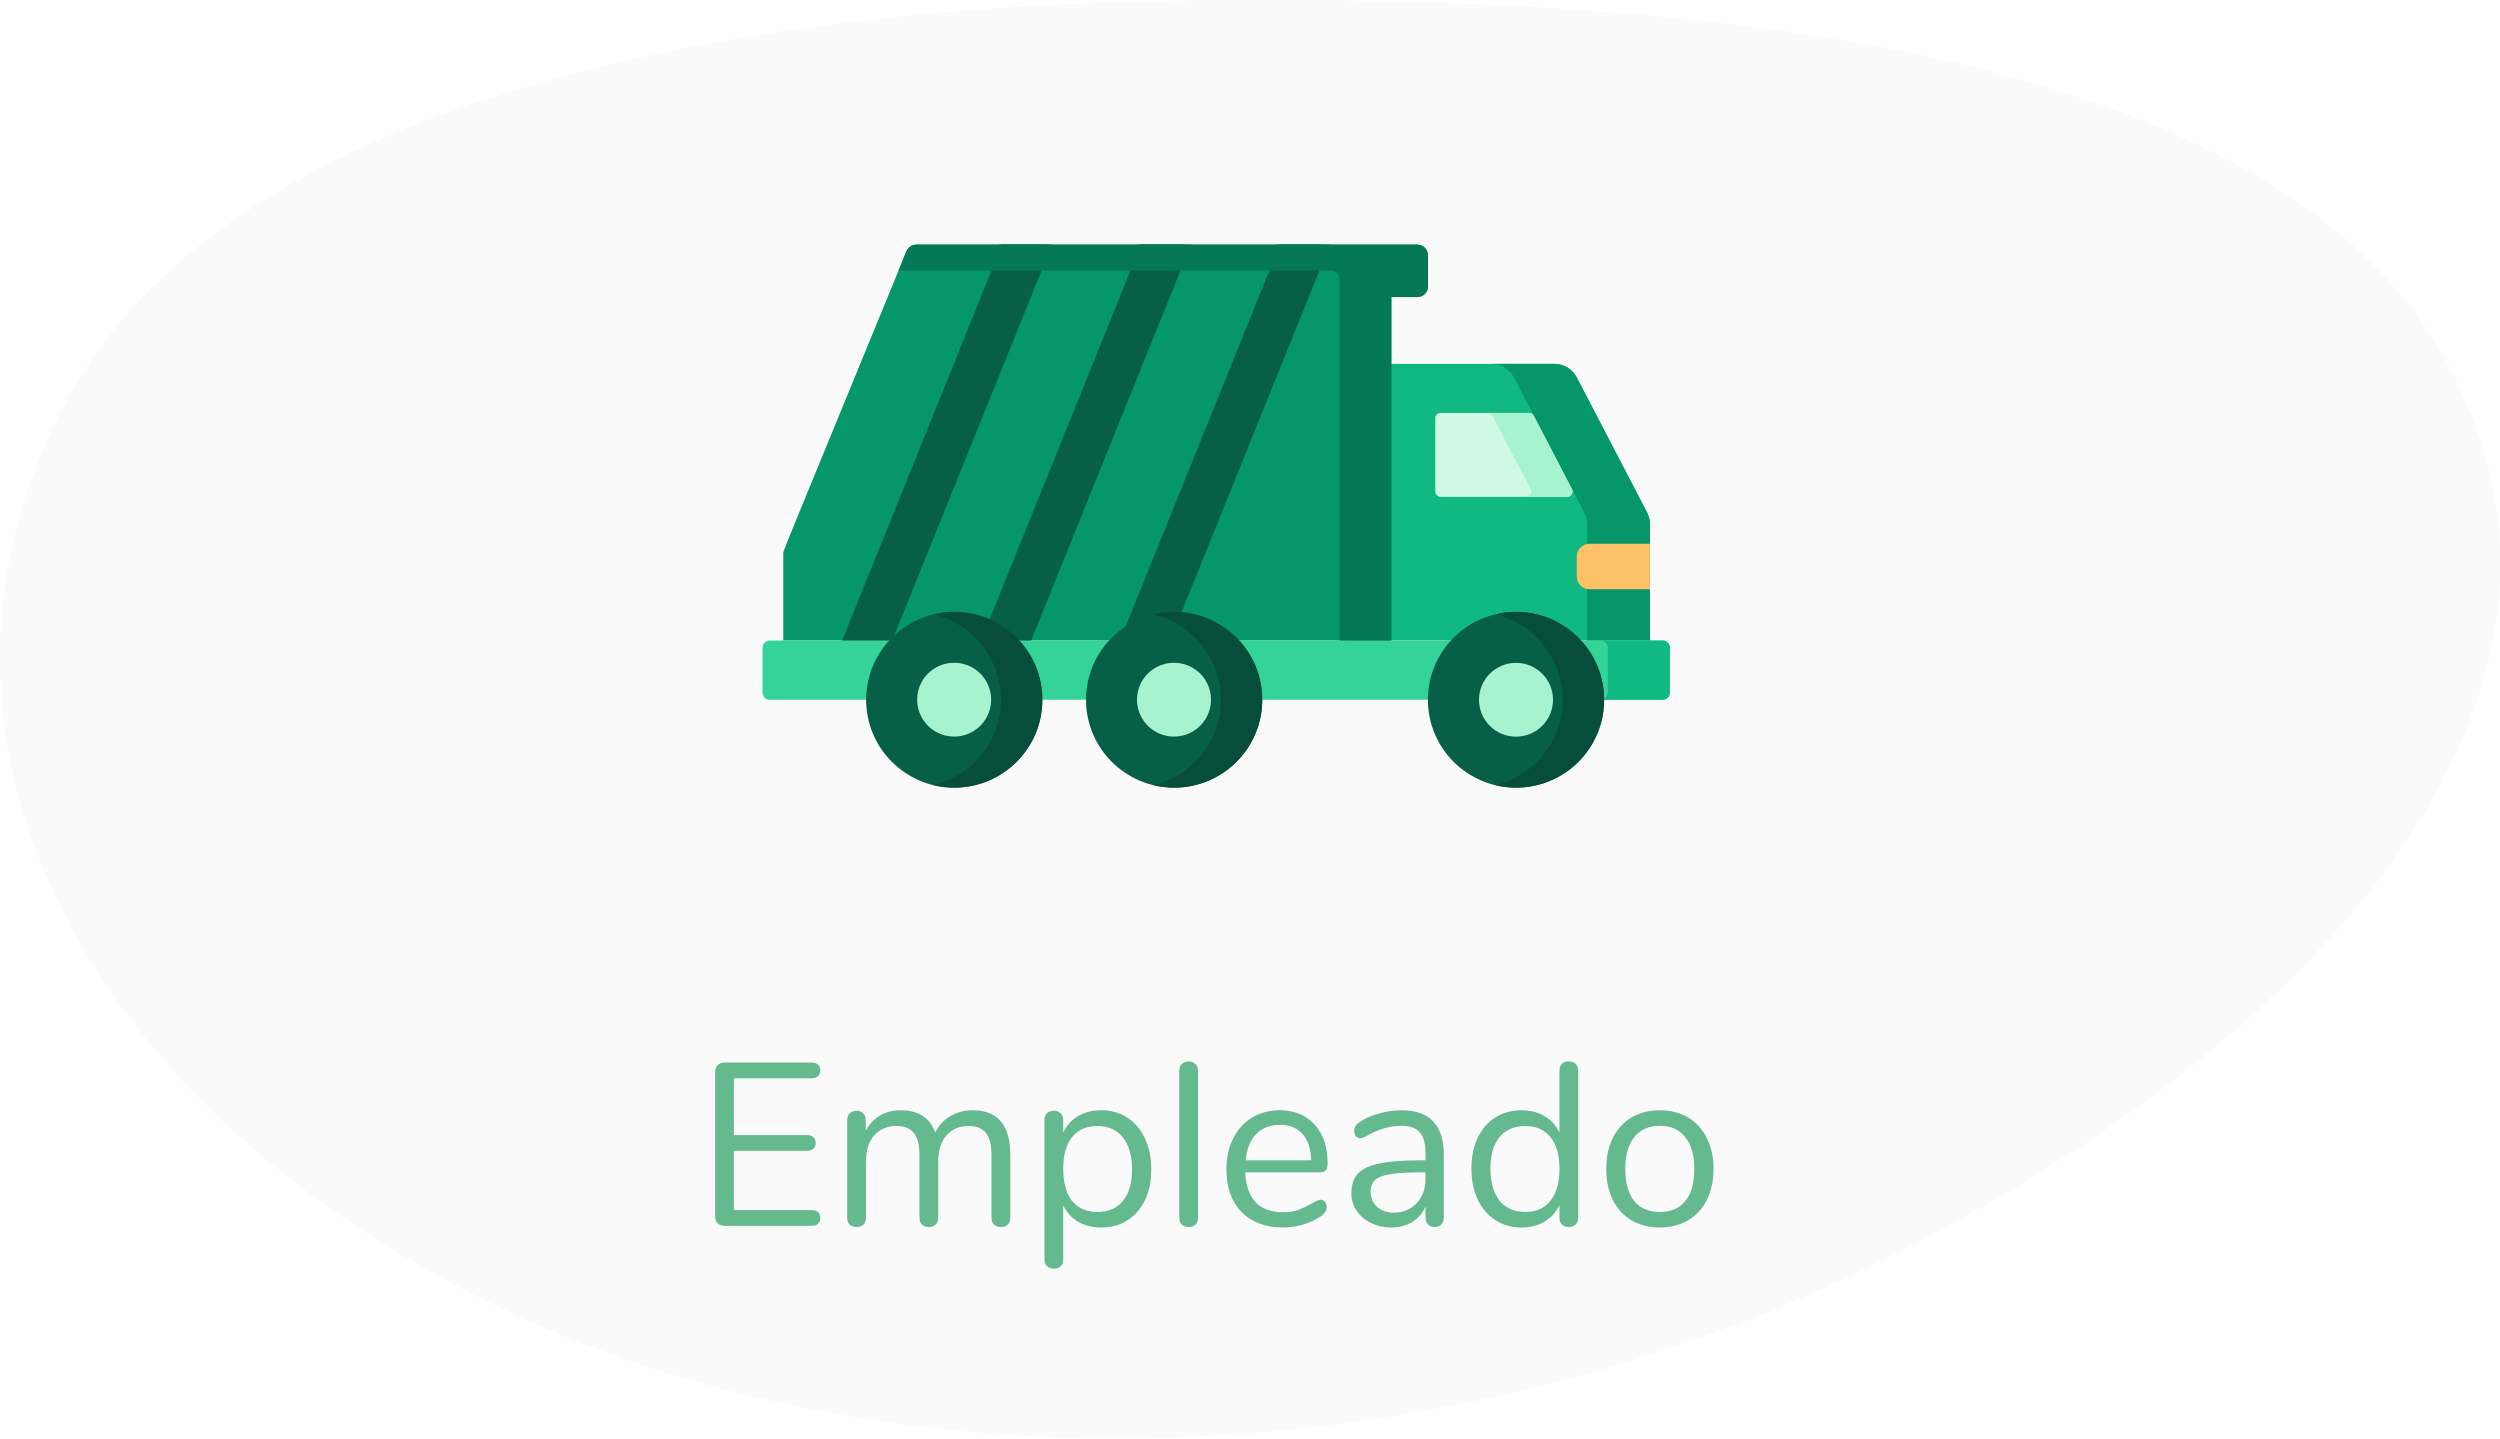
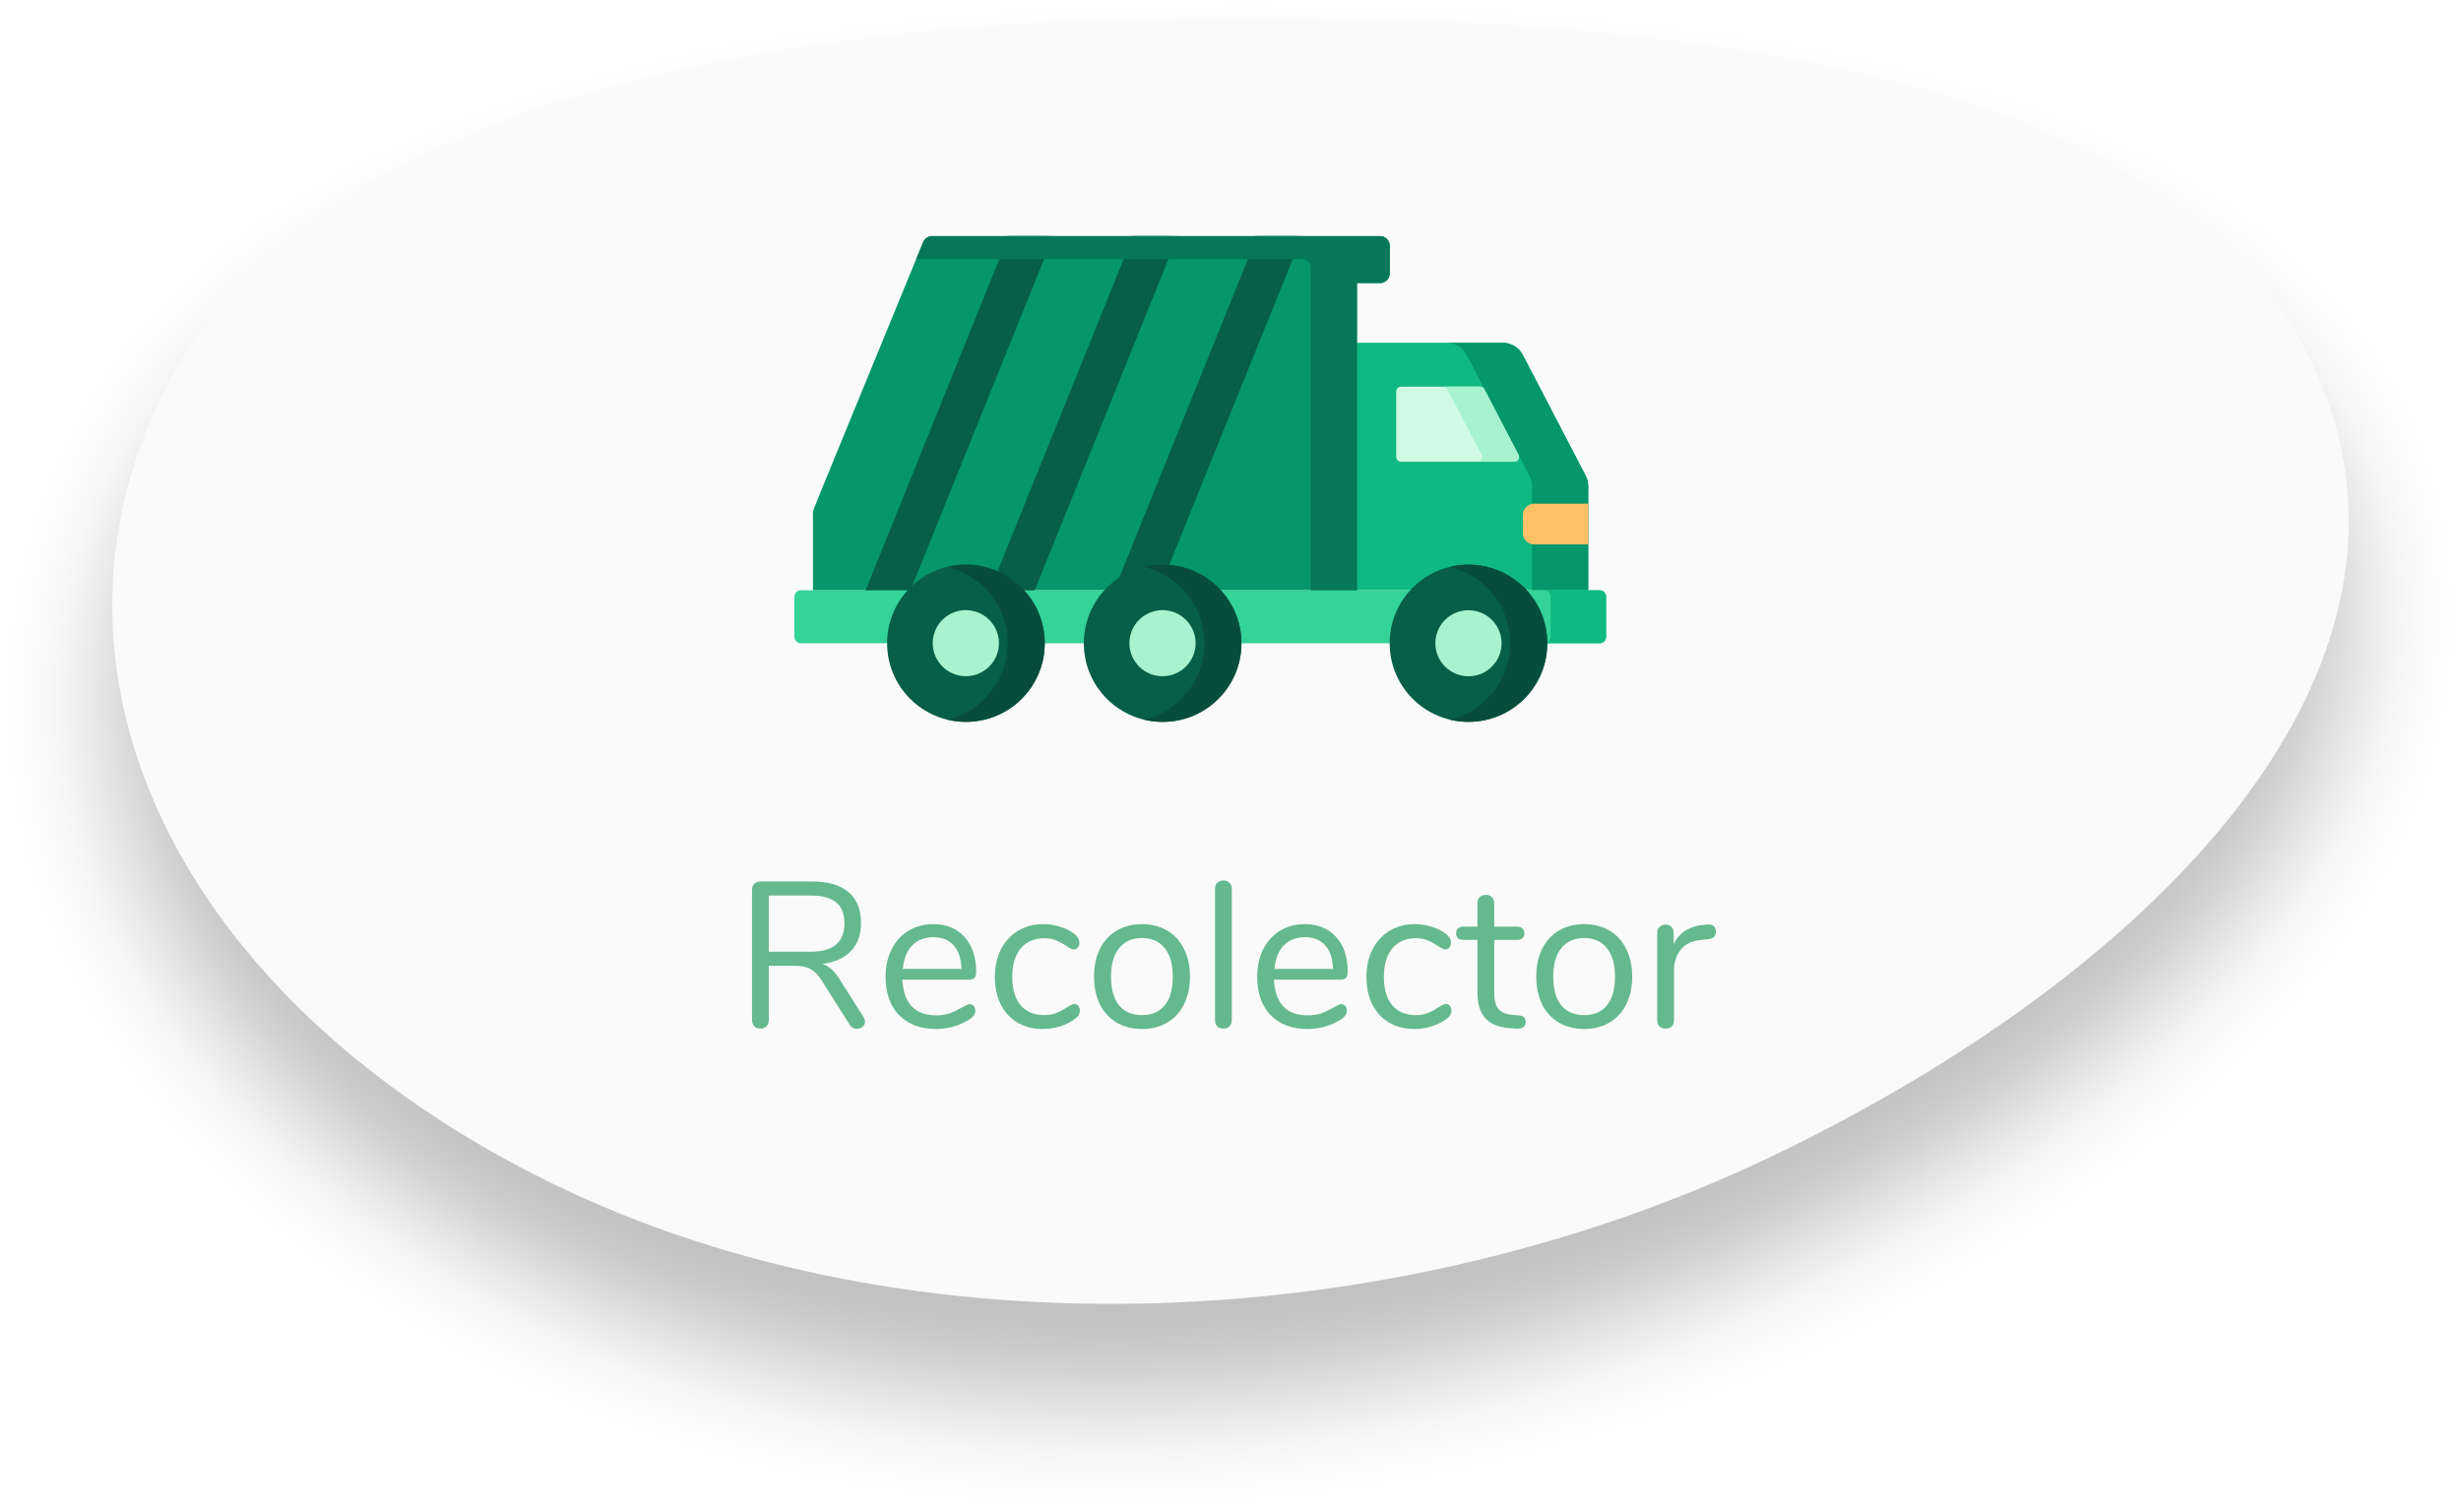
- <svg xmlns="http://www.w3.org/2000/svg" width="259" height="149" viewBox="0 0 259 149" fill="none">
-   <path fill-rule="evenodd" clip-rule="evenodd" d="M122.834 0.06C175.36 -0.65 236.279 4.547 253.904 38.323C272.554 74.062 237.336 110.414 191.746 132.121C149.143 152.406 93.073 155.657 50.851 135.004C7.813 113.952 -11.298 75.619 6.816 41.661C23.338 10.688 74.546 0.712 122.834 0.06Z" fill="#FAFAFA" />
-   <path d="M163.349 39.096L170.637 53.092C170.829 53.462 170.929 53.872 170.929 54.288V66.359H139.85V37.697H161.041C162.011 37.697 162.901 38.237 163.349 39.096Z" fill="#10B981" />
-   <path d="M162.849 50.649L158.909 43.084C158.812 42.896 158.618 42.779 158.406 42.779H149.26C148.947 42.779 148.693 43.032 148.693 43.345V50.91C148.693 51.223 148.947 51.476 149.26 51.476H162.345C162.771 51.476 163.045 51.026 162.849 50.649Z" fill="#D1FAE5" />
-   <path d="M170.637 53.092L163.349 39.096C162.901 38.237 162.011 37.697 161.041 37.697H154.532C155.503 37.697 156.393 38.237 156.84 39.096L164.128 53.092C164.321 53.462 164.421 53.872 164.421 54.288V66.359H170.929V54.288C170.929 53.872 170.829 53.462 170.637 53.092Z" fill="#059669" />
-   <path d="M162.849 50.649L158.909 43.084C158.812 42.896 158.618 42.779 158.406 42.779H154.117C154.329 42.779 154.523 42.896 154.62 43.084L158.56 50.649C158.756 51.026 158.482 51.476 158.056 51.476H162.345C162.771 51.476 163.045 51.026 162.849 50.649Z" fill="#A7F3D0" />
-   <path d="M146.827 25.343H94.94C94.487 25.343 94.08 25.616 93.908 26.034C80.327 59.133 81.147 57.028 81.147 57.354V66.359H98.073H144.144V30.779H146.827C147.443 30.779 147.942 30.281 147.942 29.667V26.455C147.942 25.841 147.443 25.343 146.827 25.343Z" fill="#059669" />
-   <path d="M172.257 72.495H79.743C79.333 72.495 79 72.163 79 71.754V67.101C79 66.691 79.333 66.359 79.743 66.359H172.257C172.667 66.359 173 66.691 173 67.101V71.754C173 72.163 172.667 72.495 172.257 72.495Z" fill="#34D399" />
-   <path d="M172.257 66.359H165.823C166.234 66.359 166.566 66.691 166.566 67.101V71.754C166.566 72.163 166.234 72.496 165.823 72.496H172.257C172.667 72.496 173 72.164 173 71.754V67.101C173 66.691 172.667 66.359 172.257 66.359Z" fill="#10B981" />
-   <path d="M87.245 66.359H92.432L108.995 25.343H103.807L87.245 66.359Z" fill="#065F46" />
-   <path d="M101.638 66.359H106.826L123.388 25.343H118.201L101.638 66.359Z" fill="#065F46" />
-   <path d="M116.031 66.359H121.219L137.782 25.343H132.594L116.031 66.359Z" fill="#065F46" />
-   <path d="M98.859 81.6C103.9 81.6 107.987 77.524 107.987 72.495C107.987 67.467 103.9 63.39 98.859 63.39C93.818 63.39 89.732 67.467 89.732 72.495C89.732 77.524 93.818 81.6 98.859 81.6Z" fill="#065F46" />
-   <path d="M102.635 73.097C102.973 71.012 101.554 69.048 99.463 68.71C97.373 68.372 95.404 69.788 95.066 71.873C94.727 73.958 96.146 75.922 98.237 76.26C100.327 76.598 102.296 75.182 102.635 73.097Z" fill="#A7F3D0" />
-   <path d="M121.641 81.6C126.682 81.6 130.768 77.524 130.768 72.495C130.768 67.467 126.682 63.39 121.641 63.39C116.6 63.39 112.513 67.467 112.513 72.495C112.513 77.524 116.6 81.6 121.641 81.6Z" fill="#065F46" />
-   <path d="M125.411 73.099C125.75 71.014 124.331 69.05 122.24 68.712C120.15 68.374 118.181 69.79 117.842 71.875C117.504 73.96 118.923 75.924 121.014 76.262C123.104 76.6 125.073 75.184 125.411 73.099Z" fill="#A7F3D0" />
-   <path d="M157.058 81.6C162.099 81.6 166.186 77.524 166.186 72.495C166.186 67.467 162.099 63.39 157.058 63.39C152.017 63.39 147.931 67.467 147.931 72.495C147.931 77.524 152.017 81.6 157.058 81.6Z" fill="#065F46" />
-   <path d="M157.058 76.32C159.176 76.32 160.893 74.608 160.893 72.495C160.893 70.383 159.176 68.671 157.058 68.671C154.941 68.671 153.224 70.383 153.224 72.495C153.224 74.608 154.941 76.32 157.058 76.32Z" fill="#A7F3D0" />
-   <path d="M98.859 63.39C98.12 63.39 97.403 63.48 96.715 63.645C100.721 64.608 103.698 68.204 103.698 72.495C103.698 76.787 100.721 80.382 96.715 81.345C97.403 81.51 98.12 81.6 98.859 81.6C103.9 81.6 107.987 77.524 107.987 72.495C107.987 67.467 103.9 63.39 98.859 63.39Z" fill="#064E3B" />
-   <path d="M119.496 63.645C123.502 64.608 126.479 68.204 126.479 72.495C126.479 76.787 123.502 80.382 119.496 81.345C120.184 81.51 120.902 81.6 121.641 81.6C126.682 81.6 130.768 77.524 130.768 72.495C130.768 66.628 125.267 62.259 119.496 63.645Z" fill="#064E3B" />
-   <path d="M157.058 63.39C156.319 63.39 155.602 63.48 154.914 63.645C158.92 64.608 161.897 68.204 161.897 72.495C161.897 76.787 158.92 80.382 154.914 81.345C155.602 81.51 156.319 81.6 157.058 81.6C162.099 81.6 166.186 77.524 166.186 72.495C166.186 67.467 162.099 63.39 157.058 63.39Z" fill="#064E3B" />
-   <path d="M102.447 28.017H107.319L108.333 25.343H103.461L102.447 28.017Z" fill="#026841" />
-   <path d="M116.84 28.017H121.712L122.726 25.343H117.855L116.84 28.017Z" fill="#026841" />
-   <path d="M131.234 28.017H136.106L137.12 25.343H132.248L131.234 28.017Z" fill="#026841" />
-   <path d="M146.827 25.343H94.94C94.487 25.343 94.08 25.616 93.908 26.034L93.094 28.017H137.836C138.359 28.017 138.782 28.439 138.782 28.96V66.359H144.143V30.779H146.827C147.442 30.779 147.941 30.281 147.941 29.667V26.455C147.942 25.841 147.443 25.343 146.827 25.343Z" fill="#047857" />
-   <path d="M170.93 61.05H164.678C163.947 61.05 163.354 60.458 163.354 59.729V57.654C163.354 56.924 163.947 56.333 164.678 56.333H170.93V61.05Z" fill="#FEC165" />
-   <path d="M75.096 127C74.792 127 74.544 126.912 74.352 126.736C74.176 126.56 74.088 126.328 74.088 126.04V111.04C74.088 110.752 74.176 110.52 74.352 110.344C74.544 110.168 74.792 110.08 75.096 110.08H84.072C84.36 110.08 84.584 110.152 84.744 110.296C84.904 110.44 84.984 110.64 84.984 110.896C84.984 111.152 84.904 111.352 84.744 111.496C84.584 111.64 84.36 111.712 84.072 111.712H76.032V117.592H83.592C83.88 117.592 84.104 117.664 84.264 117.808C84.424 117.952 84.504 118.152 84.504 118.408C84.504 118.664 84.424 118.864 84.264 119.008C84.104 119.152 83.88 119.224 83.592 119.224H76.032V125.368H84.072C84.36 125.368 84.584 125.44 84.744 125.584C84.904 125.712 84.984 125.912 84.984 126.184C84.984 126.44 84.904 126.64 84.744 126.784C84.584 126.928 84.36 127 84.072 127H75.096ZM100.777 115.024C103.369 115.024 104.665 116.568 104.665 119.656V126.16C104.665 126.464 104.577 126.704 104.401 126.88C104.225 127.04 103.993 127.12 103.705 127.12C103.417 127.12 103.177 127.04 102.985 126.88C102.809 126.704 102.721 126.464 102.721 126.16V119.704C102.721 118.632 102.529 117.856 102.145 117.376C101.761 116.896 101.161 116.656 100.345 116.656C99.369 116.656 98.601 116.984 98.041 117.64C97.481 118.296 97.201 119.184 97.201 120.304V126.16C97.201 126.464 97.105 126.704 96.913 126.88C96.737 127.04 96.505 127.12 96.217 127.12C95.929 127.12 95.697 127.04 95.521 126.88C95.345 126.704 95.257 126.464 95.257 126.16V119.704C95.257 118.632 95.065 117.856 94.681 117.376C94.297 116.896 93.689 116.656 92.857 116.656C91.897 116.656 91.129 116.984 90.553 117.64C89.993 118.296 89.713 119.184 89.713 120.304V126.16C89.713 126.464 89.625 126.704 89.449 126.88C89.273 127.04 89.041 127.12 88.753 127.12C88.465 127.12 88.225 127.04 88.033 126.88C87.857 126.704 87.769 126.464 87.769 126.16V116.032C87.769 115.744 87.857 115.512 88.033 115.336C88.225 115.16 88.465 115.072 88.753 115.072C89.025 115.072 89.249 115.16 89.425 115.336C89.601 115.496 89.689 115.72 89.689 116.008V117.16C90.041 116.472 90.529 115.944 91.153 115.576C91.777 115.208 92.497 115.024 93.313 115.024C95.137 115.024 96.329 115.792 96.889 117.328C97.225 116.624 97.737 116.064 98.425 115.648C99.113 115.232 99.897 115.024 100.777 115.024ZM114.086 115.024C115.11 115.024 116.014 115.28 116.798 115.792C117.582 116.304 118.19 117.024 118.622 117.952C119.054 118.864 119.27 119.928 119.27 121.144C119.27 122.36 119.054 123.424 118.622 124.336C118.19 125.232 117.582 125.928 116.798 126.424C116.03 126.92 115.126 127.168 114.086 127.168C113.174 127.168 112.374 126.968 111.686 126.568C111.014 126.168 110.502 125.6 110.15 124.864V130.504C110.15 130.792 110.062 131.016 109.886 131.176C109.726 131.352 109.494 131.44 109.19 131.44C108.886 131.44 108.646 131.352 108.47 131.176C108.294 131 108.206 130.776 108.206 130.504V116.032C108.206 115.744 108.294 115.512 108.47 115.336C108.646 115.16 108.886 115.072 109.19 115.072C109.494 115.072 109.726 115.16 109.886 115.336C110.062 115.512 110.15 115.744 110.15 116.032V117.328C110.502 116.592 111.014 116.024 111.686 115.624C112.374 115.224 113.174 115.024 114.086 115.024ZM113.702 125.56C114.838 125.56 115.718 125.176 116.342 124.408C116.966 123.64 117.278 122.552 117.278 121.144C117.278 119.736 116.966 118.64 116.342 117.856C115.718 117.056 114.838 116.656 113.702 116.656C112.566 116.656 111.686 117.04 111.062 117.808C110.454 118.576 110.15 119.672 110.15 121.096C110.15 122.52 110.454 123.624 111.062 124.408C111.686 125.176 112.566 125.56 113.702 125.56ZM123.159 127.12C122.871 127.12 122.631 127.04 122.439 126.88C122.263 126.704 122.175 126.464 122.175 126.16V110.92C122.175 110.616 122.263 110.384 122.439 110.224C122.631 110.048 122.871 109.96 123.159 109.96C123.431 109.96 123.655 110.048 123.831 110.224C124.023 110.384 124.119 110.616 124.119 110.92V126.16C124.119 126.464 124.023 126.704 123.831 126.88C123.655 127.04 123.431 127.12 123.159 127.12ZM136.801 124.288C136.977 124.288 137.129 124.36 137.257 124.504C137.385 124.648 137.449 124.832 137.449 125.056C137.449 125.456 137.169 125.824 136.609 126.16C136.033 126.496 135.425 126.752 134.785 126.928C134.145 127.088 133.521 127.168 132.913 127.168C131.105 127.168 129.673 126.632 128.617 125.56C127.577 124.488 127.057 123.008 127.057 121.12C127.057 119.92 127.289 118.864 127.753 117.952C128.217 117.024 128.865 116.304 129.697 115.792C130.545 115.28 131.505 115.024 132.577 115.024C134.097 115.024 135.305 115.52 136.201 116.512C137.097 117.504 137.545 118.848 137.545 120.544C137.545 120.864 137.481 121.096 137.353 121.24C137.225 121.384 137.017 121.456 136.729 121.456H129.001C129.145 124.208 130.449 125.584 132.913 125.584C133.537 125.584 134.073 125.504 134.521 125.344C134.969 125.168 135.449 124.936 135.961 124.648C136.377 124.408 136.657 124.288 136.801 124.288ZM132.601 116.536C131.577 116.536 130.753 116.856 130.129 117.496C129.521 118.136 129.161 119.04 129.049 120.208H135.841C135.809 119.024 135.513 118.12 134.953 117.496C134.393 116.856 133.609 116.536 132.601 116.536ZM145.185 115.024C148.113 115.024 149.577 116.56 149.577 119.632V126.16C149.577 126.448 149.489 126.68 149.313 126.856C149.153 127.032 148.929 127.12 148.641 127.12C148.353 127.12 148.121 127.032 147.945 126.856C147.769 126.68 147.681 126.448 147.681 126.16V125.008C147.377 125.696 146.913 126.232 146.289 126.616C145.665 126.984 144.945 127.168 144.129 127.168C143.377 127.168 142.681 127.016 142.041 126.712C141.417 126.408 140.921 125.984 140.553 125.44C140.185 124.896 140.001 124.296 140.001 123.64C140.001 122.76 140.225 122.08 140.673 121.6C141.121 121.104 141.857 120.752 142.881 120.544C143.905 120.32 145.329 120.208 147.153 120.208H147.681V119.416C147.681 118.456 147.481 117.752 147.081 117.304C146.697 116.856 146.065 116.632 145.185 116.632C144.097 116.632 142.993 116.928 141.873 117.52C141.441 117.792 141.137 117.928 140.961 117.928C140.769 117.928 140.609 117.856 140.481 117.712C140.353 117.568 140.289 117.384 140.289 117.16C140.289 116.936 140.353 116.744 140.481 116.584C140.625 116.408 140.849 116.232 141.153 116.056C141.713 115.736 142.345 115.488 143.049 115.312C143.769 115.12 144.481 115.024 145.185 115.024ZM144.393 125.632C145.353 125.632 146.137 125.312 146.745 124.672C147.369 124.016 147.681 123.176 147.681 122.152V121.456H147.249C145.841 121.456 144.769 121.52 144.033 121.648C143.297 121.76 142.769 121.96 142.449 122.248C142.145 122.52 141.993 122.928 141.993 123.472C141.993 124.096 142.217 124.616 142.665 125.032C143.129 125.432 143.705 125.632 144.393 125.632ZM162.52 109.96C162.824 109.96 163.064 110.048 163.24 110.224C163.416 110.4 163.504 110.624 163.504 110.896V126.16C163.504 126.448 163.416 126.68 163.24 126.856C163.064 127.032 162.824 127.12 162.52 127.12C162.216 127.12 161.976 127.032 161.8 126.856C161.64 126.68 161.56 126.448 161.56 126.16V124.864C161.208 125.6 160.688 126.168 160 126.568C159.328 126.968 158.536 127.168 157.624 127.168C156.6 127.168 155.696 126.912 154.912 126.4C154.128 125.888 153.52 125.176 153.088 124.264C152.656 123.336 152.44 122.264 152.44 121.048C152.44 119.848 152.656 118.792 153.088 117.88C153.52 116.968 154.128 116.264 154.912 115.768C155.696 115.272 156.6 115.024 157.624 115.024C158.536 115.024 159.328 115.224 160 115.624C160.688 116.024 161.208 116.592 161.56 117.328V110.896C161.56 110.608 161.64 110.384 161.8 110.224C161.976 110.048 162.216 109.96 162.52 109.96ZM158.008 125.56C159.144 125.56 160.016 125.176 160.624 124.408C161.248 123.624 161.56 122.52 161.56 121.096C161.56 119.672 161.248 118.576 160.624 117.808C160.016 117.04 159.144 116.656 158.008 116.656C156.872 116.656 155.984 117.04 155.344 117.808C154.72 118.576 154.408 119.656 154.408 121.048C154.408 122.472 154.72 123.584 155.344 124.384C155.984 125.168 156.872 125.56 158.008 125.56ZM171.953 127.168C170.849 127.168 169.873 126.92 169.025 126.424C168.193 125.928 167.545 125.224 167.081 124.312C166.633 123.384 166.409 122.312 166.409 121.096C166.409 119.88 166.633 118.816 167.081 117.904C167.545 116.976 168.193 116.264 169.025 115.768C169.873 115.272 170.849 115.024 171.953 115.024C173.057 115.024 174.033 115.272 174.881 115.768C175.729 116.264 176.377 116.976 176.825 117.904C177.289 118.816 177.521 119.88 177.521 121.096C177.521 122.312 177.289 123.384 176.825 124.312C176.377 125.224 175.729 125.928 174.881 126.424C174.033 126.92 173.057 127.168 171.953 127.168ZM171.953 125.56C173.105 125.56 173.985 125.184 174.593 124.432C175.217 123.664 175.529 122.552 175.529 121.096C175.529 119.672 175.217 118.576 174.593 117.808C173.969 117.024 173.089 116.632 171.953 116.632C170.817 116.632 169.937 117.024 169.313 117.808C168.689 118.576 168.377 119.672 168.377 121.096C168.377 122.536 168.681 123.64 169.289 124.408C169.913 125.176 170.801 125.56 171.953 125.56Z" fill="#65B98F" />
+ <svg xmlns="http://www.w3.org/2000/svg" width="285" height="175" viewBox="0 0 285 175" fill="none">
+   <g filter="url(#filter0_d)">
+     <path fill-rule="evenodd" clip-rule="evenodd" d="M135.834 2.06C188.36 1.35 249.279 6.547 266.904 40.323C285.554 76.062 250.336 112.414 204.746 134.121C162.143 154.406 106.073 157.657 63.851 137.004C20.813 115.952 1.702 77.619 19.816 43.661C36.338 12.688 87.546 2.712 135.834 2.06Z" fill="#FAFAFA" />
+   </g>
+   <path d="M176.349 41.096L183.637 55.092C183.829 55.462 183.929 55.872 183.929 56.288V68.359H152.85V39.697H174.041C175.011 39.697 175.901 40.237 176.349 41.096Z" fill="#10B981" />
+   <path d="M175.849 52.649L171.909 45.084C171.812 44.896 171.617 44.779 171.406 44.779H162.26C161.946 44.779 161.692 45.032 161.692 45.345V52.91C161.692 53.223 161.946 53.476 162.26 53.476H175.345C175.771 53.476 176.045 53.026 175.849 52.649V52.649Z" fill="#D1FAE5" />
+   <path d="M183.637 55.092L176.348 41.096C175.901 40.237 175.011 39.697 174.04 39.697H167.532C168.503 39.697 169.393 40.237 169.84 41.096L177.128 55.092C177.321 55.462 177.421 55.872 177.421 56.288V68.359H183.929V56.288C183.929 55.872 183.829 55.462 183.637 55.092V55.092Z" fill="#059669" />
+   <path d="M175.849 52.649L171.909 45.084C171.812 44.896 171.618 44.779 171.406 44.779H167.117C167.329 44.779 167.523 44.896 167.62 45.084L171.56 52.649C171.756 53.026 171.482 53.476 171.056 53.476H175.345C175.771 53.476 176.045 53.026 175.849 52.649V52.649Z" fill="#A7F3D0" />
+   <path d="M159.827 27.343H107.94C107.487 27.343 107.08 27.616 106.908 28.034C93.327 61.133 94.147 59.028 94.147 59.354V68.359H111.072H157.144V32.779H159.827C160.443 32.779 160.942 32.281 160.942 31.667V28.455C160.942 27.841 160.443 27.343 159.827 27.343Z" fill="#059669" />
+   <path d="M185.257 74.495H92.743C92.333 74.495 92 74.163 92 73.754V69.101C92 68.691 92.333 68.359 92.743 68.359H185.257C185.667 68.359 186 68.691 186 69.101V73.754C186 74.163 185.667 74.495 185.257 74.495Z" fill="#34D399" />
+   <path d="M185.257 68.359H178.823C179.234 68.359 179.566 68.691 179.566 69.101V73.754C179.566 74.164 179.234 74.496 178.823 74.496H185.257C185.667 74.496 186 74.164 186 73.754V69.101C186 68.691 185.667 68.359 185.257 68.359Z" fill="#10B981" />
+   <path d="M100.245 68.359H105.432L121.995 27.343H116.807L100.245 68.359Z" fill="#065F46" />
+   <path d="M114.638 68.359H119.826L136.389 27.343H131.201L114.638 68.359Z" fill="#065F46" />
+   <path d="M129.031 68.359H134.219L150.782 27.343H145.594L129.031 68.359Z" fill="#065F46" />
+   <path d="M111.859 83.6C116.9 83.6 120.987 79.524 120.987 74.495C120.987 69.467 116.9 65.39 111.859 65.39C106.818 65.39 102.732 69.467 102.732 74.495C102.732 79.524 106.818 83.6 111.859 83.6Z" fill="#065F46" />
+   <path d="M115.634 75.097C115.973 73.012 114.553 71.048 112.463 70.71C110.373 70.372 108.404 71.788 108.065 73.873C107.727 75.958 109.146 77.922 111.236 78.26C113.327 78.598 115.296 77.182 115.634 75.097Z" fill="#A7F3D0" />
+   <path d="M134.64 83.6C139.681 83.6 143.768 79.524 143.768 74.495C143.768 69.467 139.681 65.39 134.64 65.39C129.599 65.39 125.513 69.467 125.513 74.495C125.513 79.524 129.599 83.6 134.64 83.6Z" fill="#065F46" />
+   <path d="M138.411 75.099C138.75 73.014 137.331 71.05 135.24 70.712C133.15 70.374 131.181 71.79 130.842 73.875C130.504 75.96 131.923 77.924 134.014 78.262C136.104 78.6 138.073 77.184 138.411 75.099Z" fill="#A7F3D0" />
+   <path d="M170.058 83.6C175.099 83.6 179.186 79.524 179.186 74.495C179.186 69.467 175.099 65.39 170.058 65.39C165.017 65.39 160.931 69.467 160.931 74.495C160.931 79.524 165.017 83.6 170.058 83.6Z" fill="#065F46" />
+   <path d="M170.058 78.32C172.176 78.32 173.892 76.608 173.892 74.495C173.892 72.383 172.176 70.671 170.058 70.671C167.941 70.671 166.224 72.383 166.224 74.495C166.224 76.608 167.941 78.32 170.058 78.32Z" fill="#A7F3D0" />
+   <path d="M111.859 65.39C111.12 65.39 110.403 65.48 109.715 65.645C113.721 66.608 116.698 70.204 116.698 74.495C116.698 78.786 113.721 82.382 109.715 83.345C110.403 83.51 111.12 83.6 111.859 83.6C116.9 83.6 120.987 79.524 120.987 74.495C120.987 69.467 116.9 65.39 111.859 65.39V65.39Z" fill="#064E3B" />
+   <path d="M132.496 65.645C136.502 66.608 139.479 70.204 139.479 74.495C139.479 78.787 136.502 82.382 132.496 83.345C133.184 83.51 133.902 83.6 134.641 83.6C139.682 83.6 143.768 79.524 143.768 74.495C143.768 68.628 138.266 64.259 132.496 65.645V65.645Z" fill="#064E3B" />
+   <path d="M170.058 65.39C169.319 65.39 168.602 65.48 167.914 65.645C171.92 66.608 174.897 70.204 174.897 74.495C174.897 78.786 171.92 82.382 167.914 83.345C168.602 83.51 169.319 83.6 170.058 83.6C175.099 83.6 179.186 79.524 179.186 74.495C179.186 69.467 175.099 65.39 170.058 65.39V65.39Z" fill="#064E3B" />
+   <path d="M115.447 30.017H120.319L121.333 27.343H116.461L115.447 30.017Z" fill="#026841" />
+   <path d="M129.84 30.017H134.712L135.726 27.343H130.855L129.84 30.017Z" fill="#026841" />
+   <path d="M144.234 30.017H149.106L150.12 27.343H145.248L144.234 30.017Z" fill="#026841" />
+   <path d="M159.827 27.343H107.94C107.487 27.343 107.08 27.616 106.908 28.034L106.094 30.017H150.836C151.359 30.017 151.782 30.439 151.782 30.96V68.359H157.143V32.779H159.827C160.442 32.779 160.941 32.281 160.941 31.667V28.455C160.942 27.841 160.443 27.343 159.827 27.343Z" fill="#047857" />
+   <path d="M183.93 63.05H177.678C176.947 63.05 176.354 62.459 176.354 61.729V59.654C176.354 58.924 176.947 58.333 177.678 58.333H183.93V63.05Z" fill="#FEC165" />
+   <path d="M100 117.776C100.112 117.952 100.168 118.136 100.168 118.328C100.168 118.568 100.072 118.768 99.88 118.928C99.704 119.072 99.496 119.144 99.256 119.144C98.888 119.144 98.6 118.984 98.392 118.664L95.176 113.576C94.76 112.92 94.328 112.472 93.88 112.232C93.432 111.976 92.824 111.848 92.056 111.848H89.032V118.112C89.032 118.416 88.944 118.664 88.768 118.856C88.592 119.032 88.36 119.12 88.072 119.12C87.768 119.12 87.528 119.032 87.352 118.856C87.176 118.664 87.088 118.416 87.088 118.112V103.04C87.088 102.752 87.176 102.52 87.352 102.344C87.544 102.168 87.792 102.08 88.096 102.08H94.048C95.888 102.08 97.288 102.488 98.248 103.304C99.224 104.12 99.712 105.32 99.712 106.904C99.712 108.248 99.32 109.328 98.536 110.144C97.768 110.96 96.664 111.456 95.224 111.632C95.624 111.76 95.984 111.968 96.304 112.256C96.624 112.544 96.944 112.944 97.264 113.456L100 117.776ZM93.88 110.216C95.192 110.216 96.168 109.944 96.808 109.4C97.464 108.856 97.792 108.032 97.792 106.928C97.792 105.84 97.472 105.032 96.832 104.504C96.192 103.976 95.208 103.712 93.88 103.712H89.032V110.216H93.88ZM112.301 116.288C112.477 116.288 112.629 116.36 112.757 116.504C112.885 116.648 112.949 116.832 112.949 117.056C112.949 117.456 112.669 117.824 112.109 118.16C111.533 118.496 110.925 118.752 110.285 118.928C109.645 119.088 109.021 119.168 108.413 119.168C106.605 119.168 105.173 118.632 104.117 117.56C103.077 116.488 102.557 115.008 102.557 113.12C102.557 111.92 102.789 110.864 103.253 109.952C103.717 109.024 104.365 108.304 105.197 107.792C106.045 107.28 107.005 107.024 108.077 107.024C109.597 107.024 110.805 107.52 111.701 108.512C112.597 109.504 113.045 110.848 113.045 112.544C113.045 112.864 112.981 113.096 112.853 113.24C112.725 113.384 112.517 113.456 112.229 113.456H104.501C104.645 116.208 105.949 117.584 108.413 117.584C109.037 117.584 109.573 117.504 110.021 117.344C110.469 117.168 110.949 116.936 111.461 116.648C111.877 116.408 112.157 116.288 112.301 116.288ZM108.101 108.536C107.077 108.536 106.253 108.856 105.629 109.496C105.021 110.136 104.661 111.04 104.549 112.208H111.341C111.309 111.024 111.013 110.12 110.453 109.496C109.893 108.856 109.109 108.536 108.101 108.536ZM120.733 119.168C119.645 119.168 118.677 118.92 117.829 118.424C116.997 117.928 116.349 117.224 115.885 116.312C115.437 115.4 115.213 114.344 115.213 113.144C115.213 111.944 115.445 110.88 115.909 109.952C116.389 109.024 117.053 108.304 117.901 107.792C118.749 107.28 119.725 107.024 120.829 107.024C121.437 107.024 122.037 107.112 122.629 107.288C123.237 107.448 123.765 107.688 124.213 108.008C124.501 108.2 124.701 108.392 124.813 108.584C124.941 108.76 125.005 108.96 125.005 109.184C125.005 109.408 124.941 109.592 124.813 109.736C124.701 109.88 124.549 109.952 124.357 109.952C124.245 109.952 124.125 109.92 123.997 109.856C123.869 109.792 123.757 109.728 123.661 109.664C123.581 109.6 123.525 109.56 123.493 109.544C123.077 109.272 122.677 109.056 122.293 108.896C121.925 108.736 121.469 108.656 120.925 108.656C119.757 108.656 118.845 109.056 118.189 109.856C117.549 110.64 117.229 111.736 117.229 113.144C117.229 114.552 117.549 115.64 118.189 116.408C118.845 117.176 119.757 117.56 120.925 117.56C121.469 117.56 121.933 117.48 122.317 117.32C122.717 117.16 123.117 116.944 123.517 116.672C123.693 116.56 123.861 116.464 124.021 116.384C124.181 116.304 124.317 116.264 124.429 116.264C124.605 116.264 124.749 116.336 124.861 116.48C124.989 116.624 125.053 116.808 125.053 117.032C125.053 117.24 124.997 117.432 124.885 117.608C124.773 117.768 124.565 117.952 124.261 118.16C123.813 118.464 123.269 118.712 122.629 118.904C122.005 119.08 121.373 119.168 120.733 119.168ZM132.242 119.168C131.138 119.168 130.162 118.92 129.314 118.424C128.482 117.928 127.834 117.224 127.37 116.312C126.922 115.384 126.698 114.312 126.698 113.096C126.698 111.88 126.922 110.816 127.37 109.904C127.834 108.976 128.482 108.264 129.314 107.768C130.162 107.272 131.138 107.024 132.242 107.024C133.346 107.024 134.322 107.272 135.17 107.768C136.018 108.264 136.666 108.976 137.114 109.904C137.578 110.816 137.81 111.88 137.81 113.096C137.81 114.312 137.578 115.384 137.114 116.312C136.666 117.224 136.018 117.928 135.17 118.424C134.322 118.92 133.346 119.168 132.242 119.168ZM132.242 117.56C133.394 117.56 134.274 117.184 134.882 116.432C135.506 115.664 135.818 114.552 135.818 113.096C135.818 111.672 135.506 110.576 134.882 109.808C134.258 109.024 133.378 108.632 132.242 108.632C131.106 108.632 130.226 109.024 129.602 109.808C128.978 110.576 128.666 111.672 128.666 113.096C128.666 114.536 128.97 115.64 129.578 116.408C130.202 117.176 131.09 117.56 132.242 117.56ZM141.69 119.12C141.402 119.12 141.162 119.04 140.97 118.88C140.794 118.704 140.706 118.464 140.706 118.16V102.92C140.706 102.616 140.794 102.384 140.97 102.224C141.162 102.048 141.402 101.96 141.69 101.96C141.962 101.96 142.186 102.048 142.362 102.224C142.554 102.384 142.65 102.616 142.65 102.92V118.16C142.65 118.464 142.554 118.704 142.362 118.88C142.186 119.04 141.962 119.12 141.69 119.12ZM155.332 116.288C155.508 116.288 155.66 116.36 155.788 116.504C155.916 116.648 155.98 116.832 155.98 117.056C155.98 117.456 155.7 117.824 155.14 118.16C154.564 118.496 153.956 118.752 153.316 118.928C152.676 119.088 152.052 119.168 151.444 119.168C149.636 119.168 148.204 118.632 147.148 117.56C146.108 116.488 145.588 115.008 145.588 113.12C145.588 111.92 145.82 110.864 146.284 109.952C146.748 109.024 147.396 108.304 148.228 107.792C149.076 107.28 150.036 107.024 151.108 107.024C152.628 107.024 153.836 107.52 154.732 108.512C155.628 109.504 156.076 110.848 156.076 112.544C156.076 112.864 156.012 113.096 155.884 113.24C155.756 113.384 155.548 113.456 155.26 113.456H147.532C147.676 116.208 148.98 117.584 151.444 117.584C152.068 117.584 152.604 117.504 153.052 117.344C153.5 117.168 153.98 116.936 154.492 116.648C154.908 116.408 155.188 116.288 155.332 116.288ZM151.132 108.536C150.108 108.536 149.284 108.856 148.66 109.496C148.052 110.136 147.692 111.04 147.58 112.208H154.372C154.34 111.024 154.044 110.12 153.484 109.496C152.924 108.856 152.14 108.536 151.132 108.536ZM163.765 119.168C162.677 119.168 161.709 118.92 160.861 118.424C160.029 117.928 159.381 117.224 158.917 116.312C158.469 115.4 158.245 114.344 158.245 113.144C158.245 111.944 158.477 110.88 158.941 109.952C159.421 109.024 160.085 108.304 160.933 107.792C161.781 107.28 162.757 107.024 163.861 107.024C164.469 107.024 165.069 107.112 165.661 107.288C166.269 107.448 166.797 107.688 167.245 108.008C167.533 108.2 167.733 108.392 167.845 108.584C167.973 108.76 168.037 108.96 168.037 109.184C168.037 109.408 167.973 109.592 167.845 109.736C167.733 109.88 167.581 109.952 167.389 109.952C167.277 109.952 167.157 109.92 167.029 109.856C166.901 109.792 166.789 109.728 166.693 109.664C166.613 109.6 166.557 109.56 166.525 109.544C166.109 109.272 165.709 109.056 165.325 108.896C164.957 108.736 164.501 108.656 163.957 108.656C162.789 108.656 161.877 109.056 161.221 109.856C160.581 110.64 160.261 111.736 160.261 113.144C160.261 114.552 160.581 115.64 161.221 116.408C161.877 117.176 162.789 117.56 163.957 117.56C164.501 117.56 164.965 117.48 165.349 117.32C165.749 117.16 166.149 116.944 166.549 116.672C166.725 116.56 166.893 116.464 167.053 116.384C167.213 116.304 167.349 116.264 167.461 116.264C167.637 116.264 167.781 116.336 167.893 116.48C168.021 116.624 168.085 116.808 168.085 117.032C168.085 117.24 168.029 117.432 167.917 117.608C167.805 117.768 167.597 117.952 167.293 118.16C166.845 118.464 166.301 118.712 165.661 118.904C165.037 119.08 164.405 119.168 163.765 119.168ZM175.848 117.584C176.408 117.632 176.688 117.888 176.688 118.352C176.688 118.624 176.584 118.832 176.376 118.976C176.184 119.104 175.888 119.152 175.488 119.12L174.84 119.072C173.56 118.976 172.616 118.592 172.008 117.92C171.4 117.248 171.096 116.232 171.096 114.872V108.848H169.488C169.216 108.848 169 108.784 168.84 108.656C168.696 108.512 168.624 108.328 168.624 108.104C168.624 107.864 168.696 107.672 168.84 107.528C169 107.384 169.216 107.312 169.488 107.312H171.096V104.6C171.096 104.296 171.184 104.064 171.36 103.904C171.536 103.728 171.776 103.64 172.08 103.64C172.368 103.64 172.6 103.728 172.776 103.904C172.952 104.064 173.04 104.296 173.04 104.6V107.312H175.704C175.96 107.312 176.16 107.384 176.304 107.528C176.464 107.672 176.544 107.864 176.544 108.104C176.544 108.328 176.464 108.512 176.304 108.656C176.16 108.784 175.96 108.848 175.704 108.848H173.04V114.968C173.04 115.848 173.216 116.488 173.568 116.888C173.936 117.272 174.48 117.488 175.2 117.536L175.848 117.584ZM183.453 119.168C182.349 119.168 181.373 118.92 180.525 118.424C179.693 117.928 179.045 117.224 178.581 116.312C178.133 115.384 177.909 114.312 177.909 113.096C177.909 111.88 178.133 110.816 178.581 109.904C179.045 108.976 179.693 108.264 180.525 107.768C181.373 107.272 182.349 107.024 183.453 107.024C184.557 107.024 185.533 107.272 186.381 107.768C187.229 108.264 187.877 108.976 188.325 109.904C188.789 110.816 189.021 111.88 189.021 113.096C189.021 114.312 188.789 115.384 188.325 116.312C187.877 117.224 187.229 117.928 186.381 118.424C185.533 118.92 184.557 119.168 183.453 119.168ZM183.453 117.56C184.605 117.56 185.485 117.184 186.093 116.432C186.717 115.664 187.029 114.552 187.029 113.096C187.029 111.672 186.717 110.576 186.093 109.808C185.469 109.024 184.589 108.632 183.453 108.632C182.317 108.632 181.437 109.024 180.813 109.808C180.189 110.576 179.877 111.672 179.877 113.096C179.877 114.536 180.181 115.64 180.789 116.408C181.413 117.176 182.301 117.56 183.453 117.56ZM197.701 107.072C198.373 107.024 198.709 107.296 198.709 107.888C198.709 108.144 198.637 108.352 198.493 108.512C198.349 108.656 198.101 108.744 197.749 108.776L197.029 108.848C195.957 108.944 195.157 109.328 194.629 110C194.117 110.656 193.861 111.432 193.861 112.328V118.16C193.861 118.48 193.773 118.72 193.597 118.88C193.421 119.04 193.189 119.12 192.901 119.12C192.613 119.12 192.373 119.04 192.181 118.88C192.005 118.704 191.917 118.464 191.917 118.16V108.032C191.917 107.728 192.013 107.496 192.205 107.336C192.397 107.16 192.629 107.072 192.901 107.072C193.157 107.072 193.373 107.16 193.549 107.336C193.725 107.496 193.813 107.72 193.813 108.008V109.352C194.149 108.648 194.621 108.112 195.229 107.744C195.853 107.376 196.565 107.16 197.365 107.096L197.701 107.072Z" fill="#65B98F" />
+   <defs>
+     <filter id="filter0_d" x="0" y="0" width="285" height="175" filterUnits="userSpaceOnUse" color-interpolation-filters="sRGB">
+       <feFlood flood-opacity="0" result="BackgroundImageFix" />
+       <feColorMatrix in="SourceAlpha" type="matrix" values="0 0 0 0 0 0 0 0 0 0 0 0 0 0 0 0 0 0 127 0" />
+       <feOffset dy="11" />
+       <feGaussianBlur stdDeviation="6.5" />
+       <feColorMatrix type="matrix" values="0 0 0 0 0 0 0 0 0 0 0 0 0 0 0 0 0 0 0.25 0" />
+       <feBlend mode="normal" in2="BackgroundImageFix" result="effect1_dropShadow" />
+       <feBlend mode="normal" in="SourceGraphic" in2="effect1_dropShadow" result="shape" />
+     </filter>
+   </defs>
</svg>
